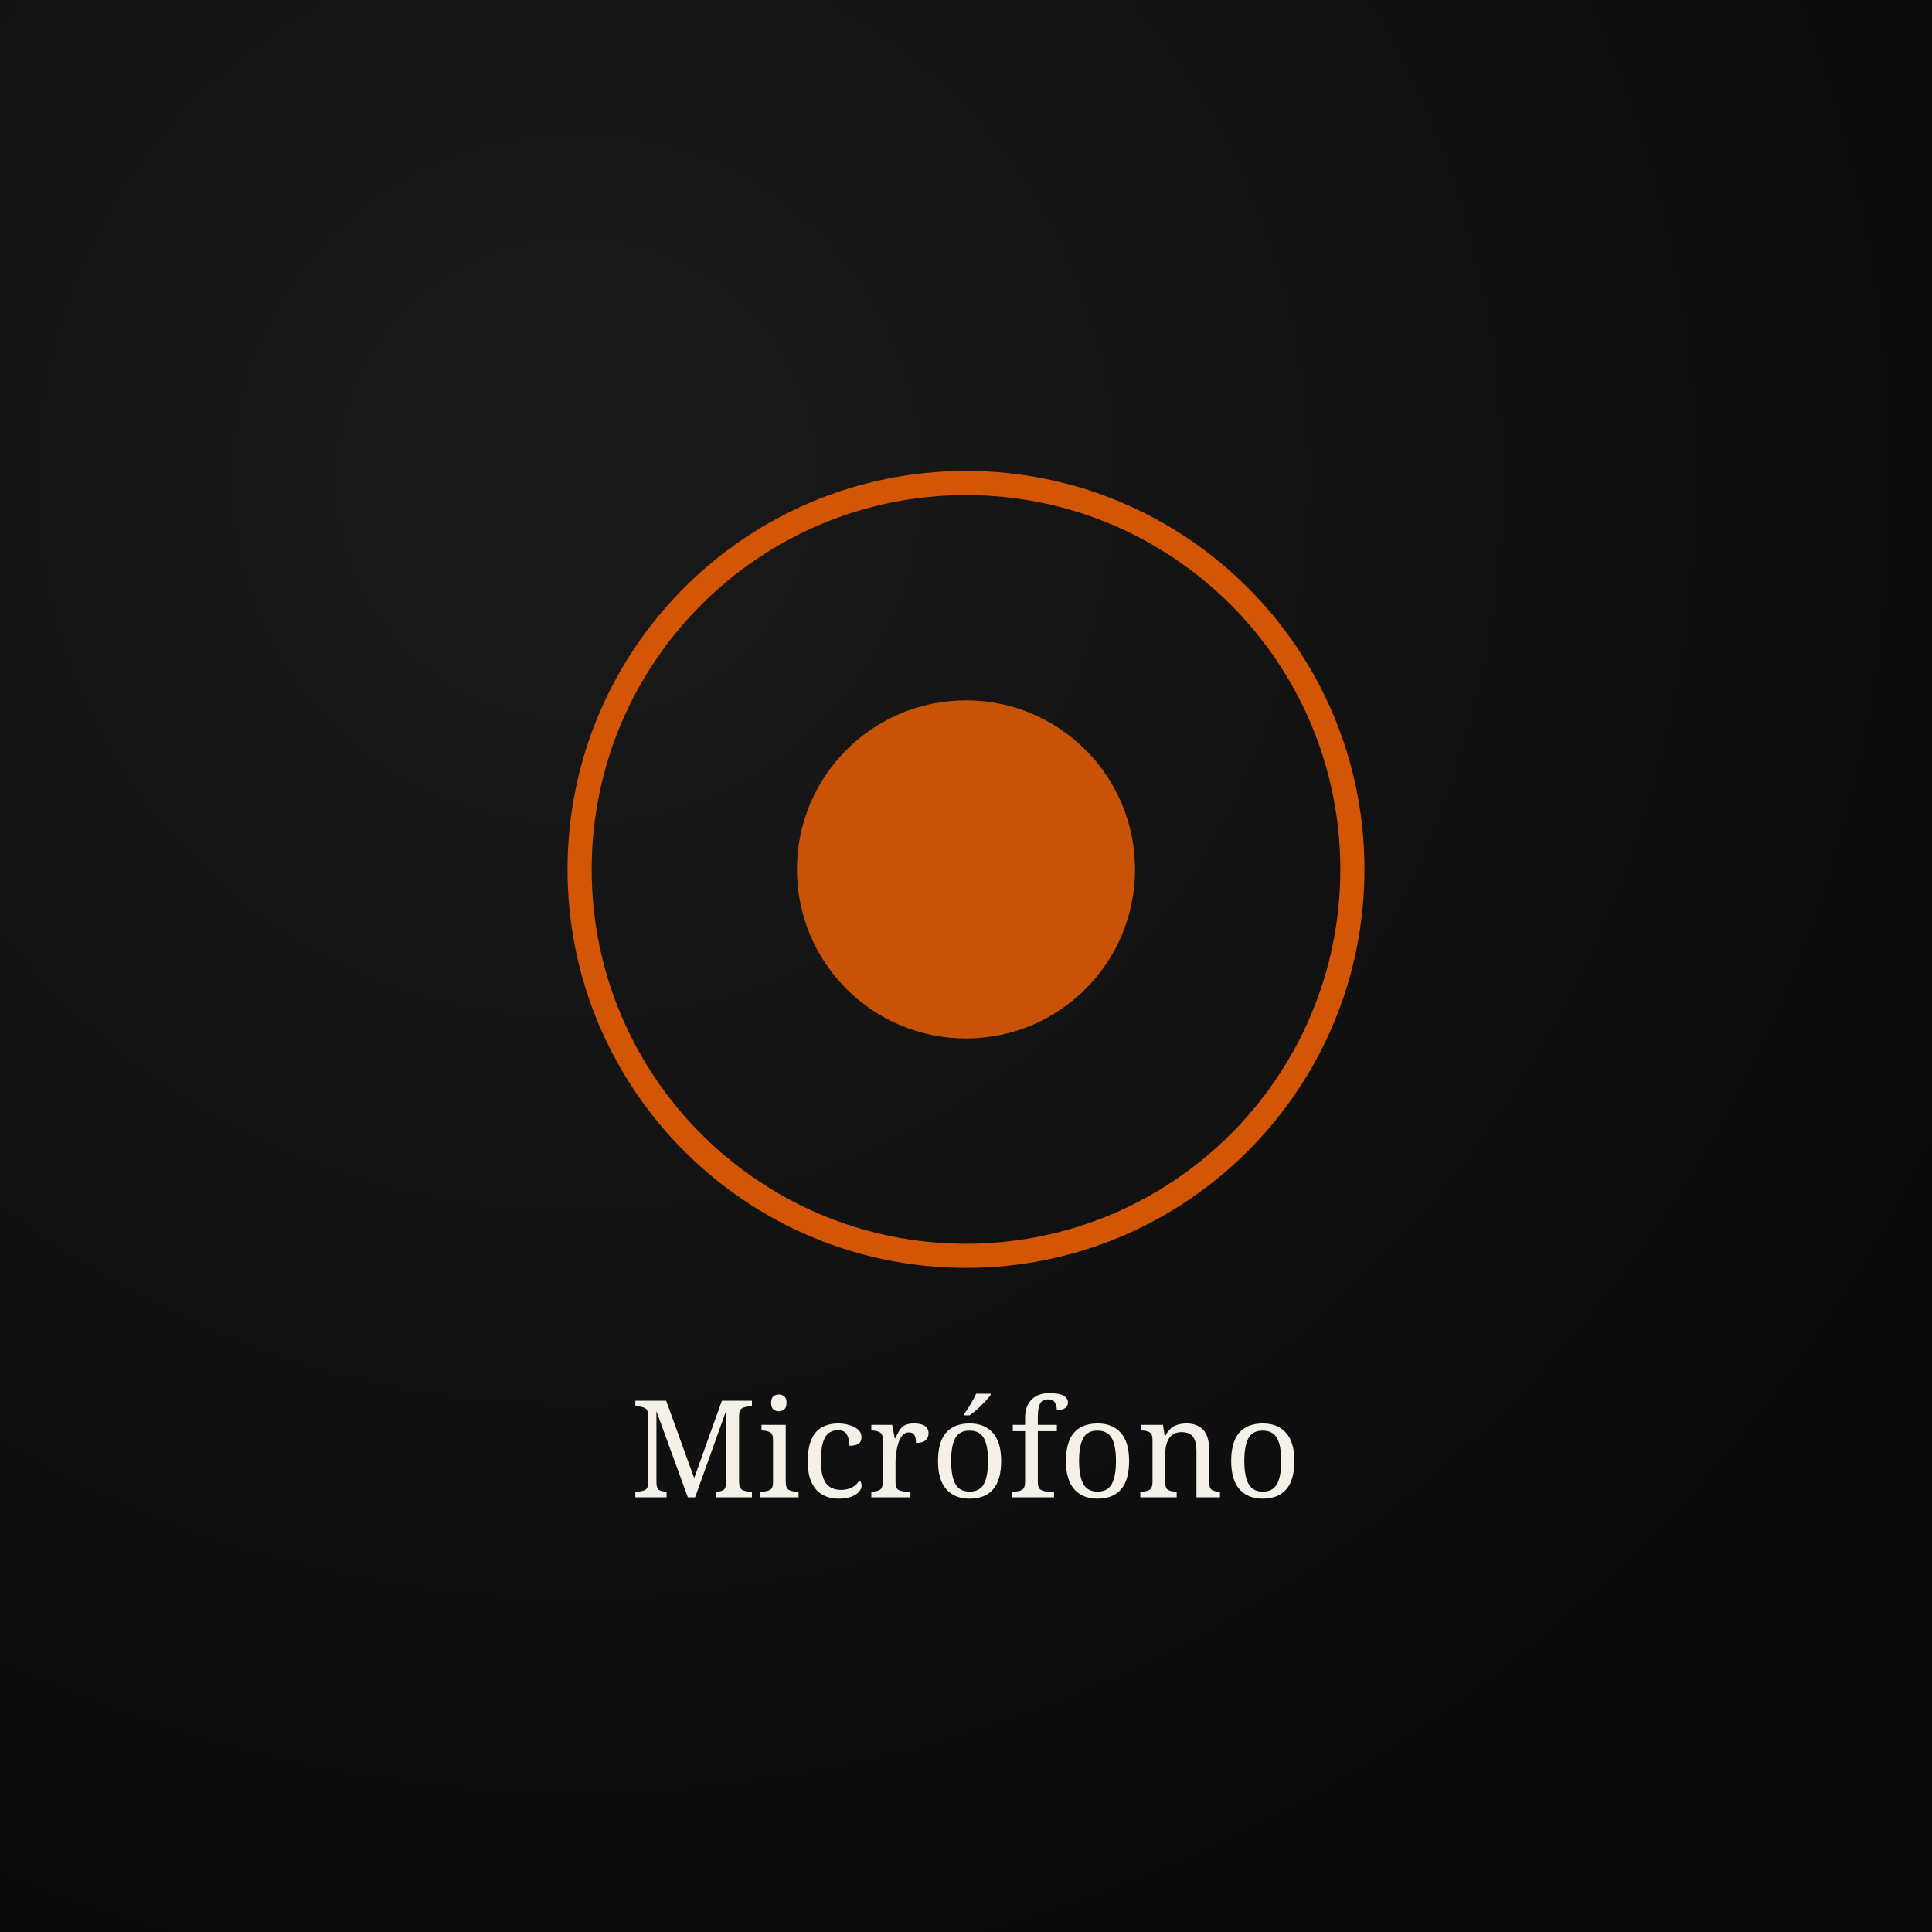
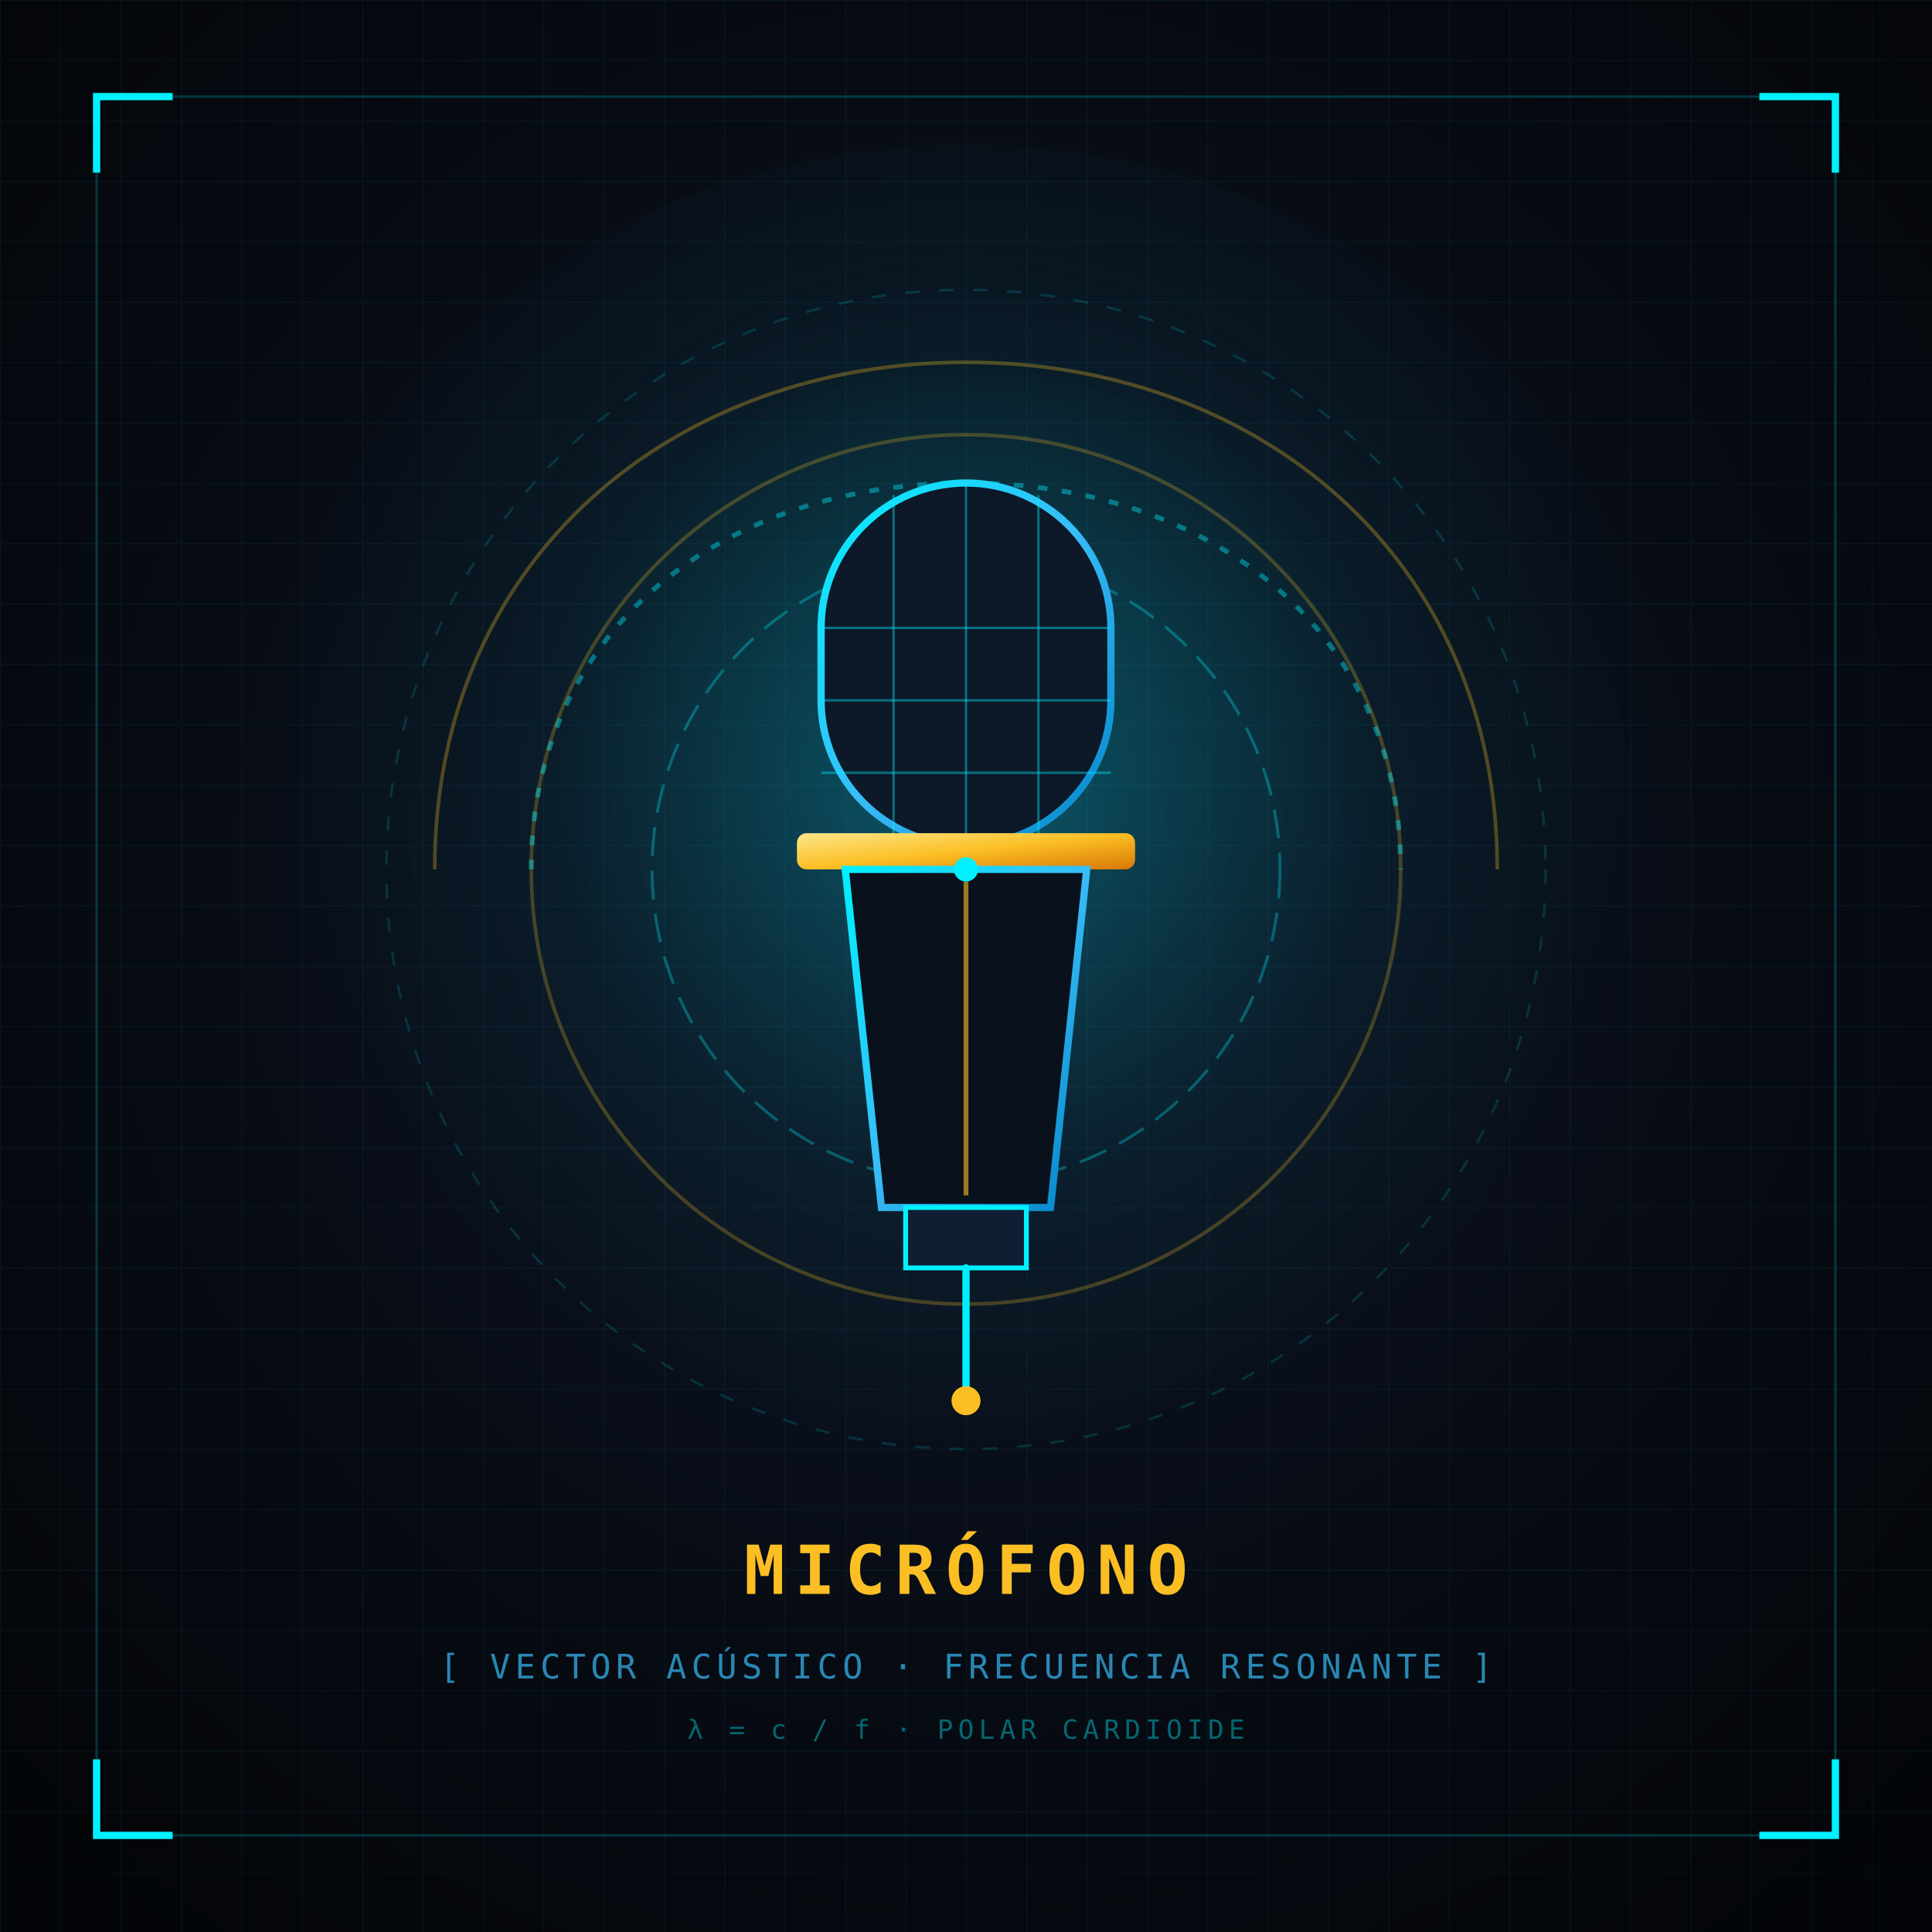
- <svg xmlns="http://www.w3.org/2000/svg" width="800" height="800" viewBox="0 0 800 800">
+ <svg xmlns="http://www.w3.org/2000/svg" width="800" height="800" viewBox="0 0 800 800" fill="none">
  <defs>
-     <radialGradient id="g" cx="30%" cy="25%" r="80%">
-       <stop offset="0%" stop-color="#1a1a1a" />
-       <stop offset="100%" stop-color="#0a0a0a" />
+     <radialGradient id="micBg" cx="50%" cy="45%" r="70%">
+       <stop offset="0%" stop-color="#0f192b" />
+       <stop offset="60%" stop-color="#070b13" />
+       <stop offset="100%" stop-color="#030508" />
    </radialGradient>
+     <radialGradient id="cyanGlow" cx="50%" cy="40%" r="45%">
+       <stop offset="0%" stop-color="#00f0ff" stop-opacity="0.3" />
+       <stop offset="60%" stop-color="#00f0ff" stop-opacity="0.05" />
+       <stop offset="100%" stop-color="#00f0ff" stop-opacity="0" />
+     </radialGradient>
+     <linearGradient id="metalGrad" x1="0%" y1="0%" x2="100%" y2="100%">
+       <stop offset="0%" stop-color="#00f0ff" />
+       <stop offset="50%" stop-color="#38bdf8" />
+       <stop offset="100%" stop-color="#0284c7" />
+     </linearGradient>
+     <linearGradient id="goldGrad" x1="0%" y1="0%" x2="100%" y2="100%">
+       <stop offset="0%" stop-color="#fde68a" />
+       <stop offset="50%" stop-color="#fbbf24" />
+       <stop offset="100%" stop-color="#d97706" />
+     </linearGradient>
+     <pattern id="gridPattern" width="25" height="25" patternUnits="userSpaceOnUse">
+       <path d="M 25 0 L 0 0 0 25" fill="none" stroke="#00f0ff" stroke-width="0.5" stroke-opacity="0.08" />
+     </pattern>
  </defs>
-   <rect width="800" height="800" fill="url(#g)" />
-   <circle cx="400" cy="360" r="160" fill="none" stroke="#e85d04" stroke-width="10" opacity="0.9" />
-   <circle cx="400" cy="360" r="70" fill="#e85d04" opacity="0.85" />
-   <text x="400" y="620" text-anchor="middle" font-family="Georgia, serif" font-size="56" fill="#f5f0e8">Micrófono</text>
+   <rect width="800" height="800" fill="url(#micBg)" />
+   <rect width="800" height="800" fill="url(#gridPattern)" />
+   <circle cx="400" cy="380" r="320" fill="url(#cyanGlow)" />
+   <rect x="40" y="40" width="720" height="720" fill="none" stroke="#00f0ff" stroke-width="1" stroke-opacity="0.2" />
+   <path d="M 40 70 L 40 40 70 40 M 730 40 L 760 40 760 70 M 760 730 L 760 760 730 760 M 70 760 L 40 760 40 730" stroke="#00f0ff" stroke-width="3" stroke-linecap="square" />
+   <circle cx="400" cy="360" r="240" stroke="#00f0ff" stroke-width="1" stroke-opacity="0.15" stroke-dasharray="6 8" />
+   <circle cx="400" cy="360" r="180" stroke="#fbbf24" stroke-width="1.5" stroke-opacity="0.25" />
+   <circle cx="400" cy="360" r="130" stroke="#00f0ff" stroke-width="1.2" stroke-opacity="0.3" stroke-dasharray="12 6" />
+   <path d="M 220 360 C 220 260, 300 200, 400 200 C 500 200, 580 260, 580 360" stroke="#00f0ff" stroke-width="2" stroke-opacity="0.4" fill="none" stroke-dasharray="4 6" />
+   <path d="M 180 360 C 180 230, 280 150, 400 150 C 520 150, 620 230, 620 360" stroke="#fbbf24" stroke-width="1.5" stroke-opacity="0.3" fill="none" />
+   <rect x="340" y="200" width="120" height="150" rx="60" fill="#0d1828" stroke="url(#metalGrad)" stroke-width="3" />
+   <g stroke="#00f0ff" stroke-width="1" stroke-opacity="0.4">
+     <line x1="340" y1="260" x2="460" y2="260" />
+     <line x1="340" y1="290" x2="460" y2="290" />
+     <line x1="340" y1="320" x2="460" y2="320" />
+     <line x1="370" y1="205" x2="370" y2="345" />
+     <line x1="400" y1="200" x2="400" y2="350" />
+     <line x1="430" y1="205" x2="430" y2="345" />
+   </g>
+   <rect x="330" y="345" width="140" height="15" rx="4" fill="url(#goldGrad)" />
+   <polygon points="350,360 450,360 435,500 365,500" fill="#09111c" stroke="url(#metalGrad)" stroke-width="3" />
+   <line x1="400" y1="365" x2="400" y2="495" stroke="#fbbf24" stroke-width="2" stroke-opacity="0.6" />
+   <rect x="375" y="500" width="50" height="25" fill="#0f1f33" stroke="#00f0ff" stroke-width="2" />
+   <line x1="400" y1="525" x2="400" y2="580" stroke="#00f0ff" stroke-width="3" stroke-linecap="round" />
+   <circle cx="400" cy="580" r="6" fill="#fbbf24" />
+   <circle cx="400" cy="360" r="5" fill="#00f0ff" />
+   <g font-family="monospace" font-size="14" fill="#00f0ff" text-anchor="middle" letter-spacing="2">
+     <text x="400" y="660" fill="#fbbf24" font-weight="bold" font-size="28" letter-spacing="4">MICRÓFONO</text>
+     <text x="400" y="695" fill="#38bdf8" fill-opacity="0.7">[ VECTOR ACÚSTICO · FRECUENCIA RESONANTE ]</text>
+     <text x="400" y="720" fill="#00f0ff" fill-opacity="0.4" font-size="11">λ = c / f · POLAR CARDIOIDE</text>
+   </g>
</svg>
